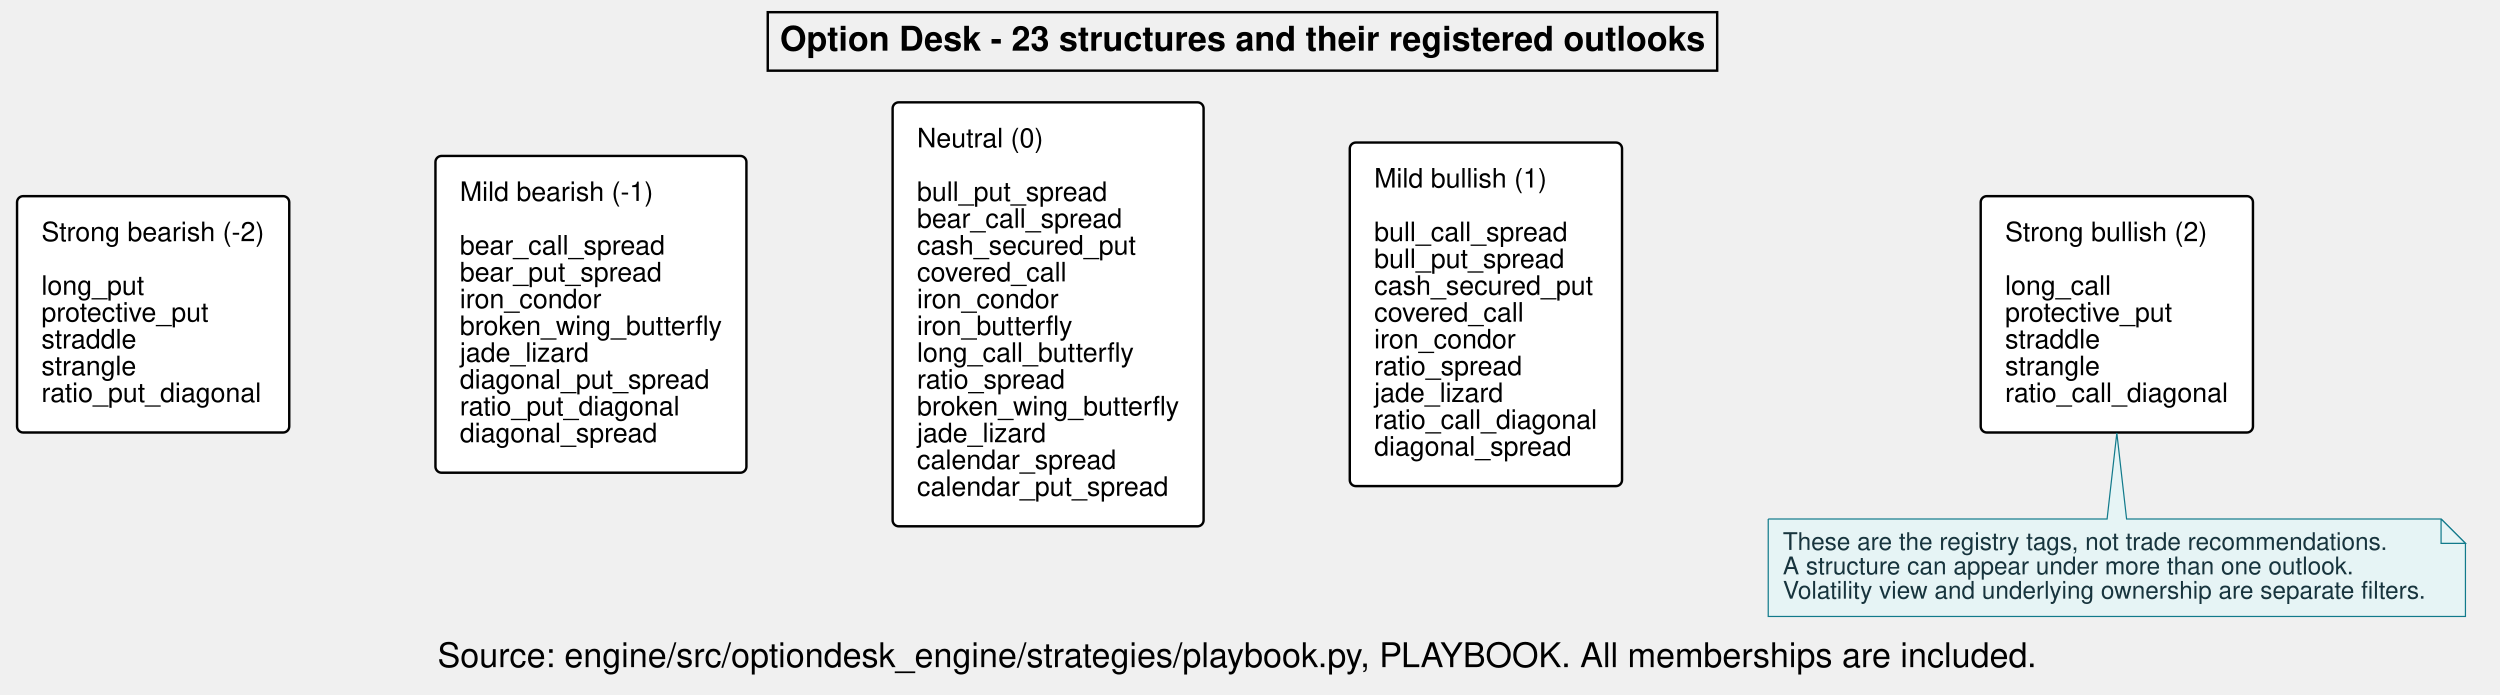
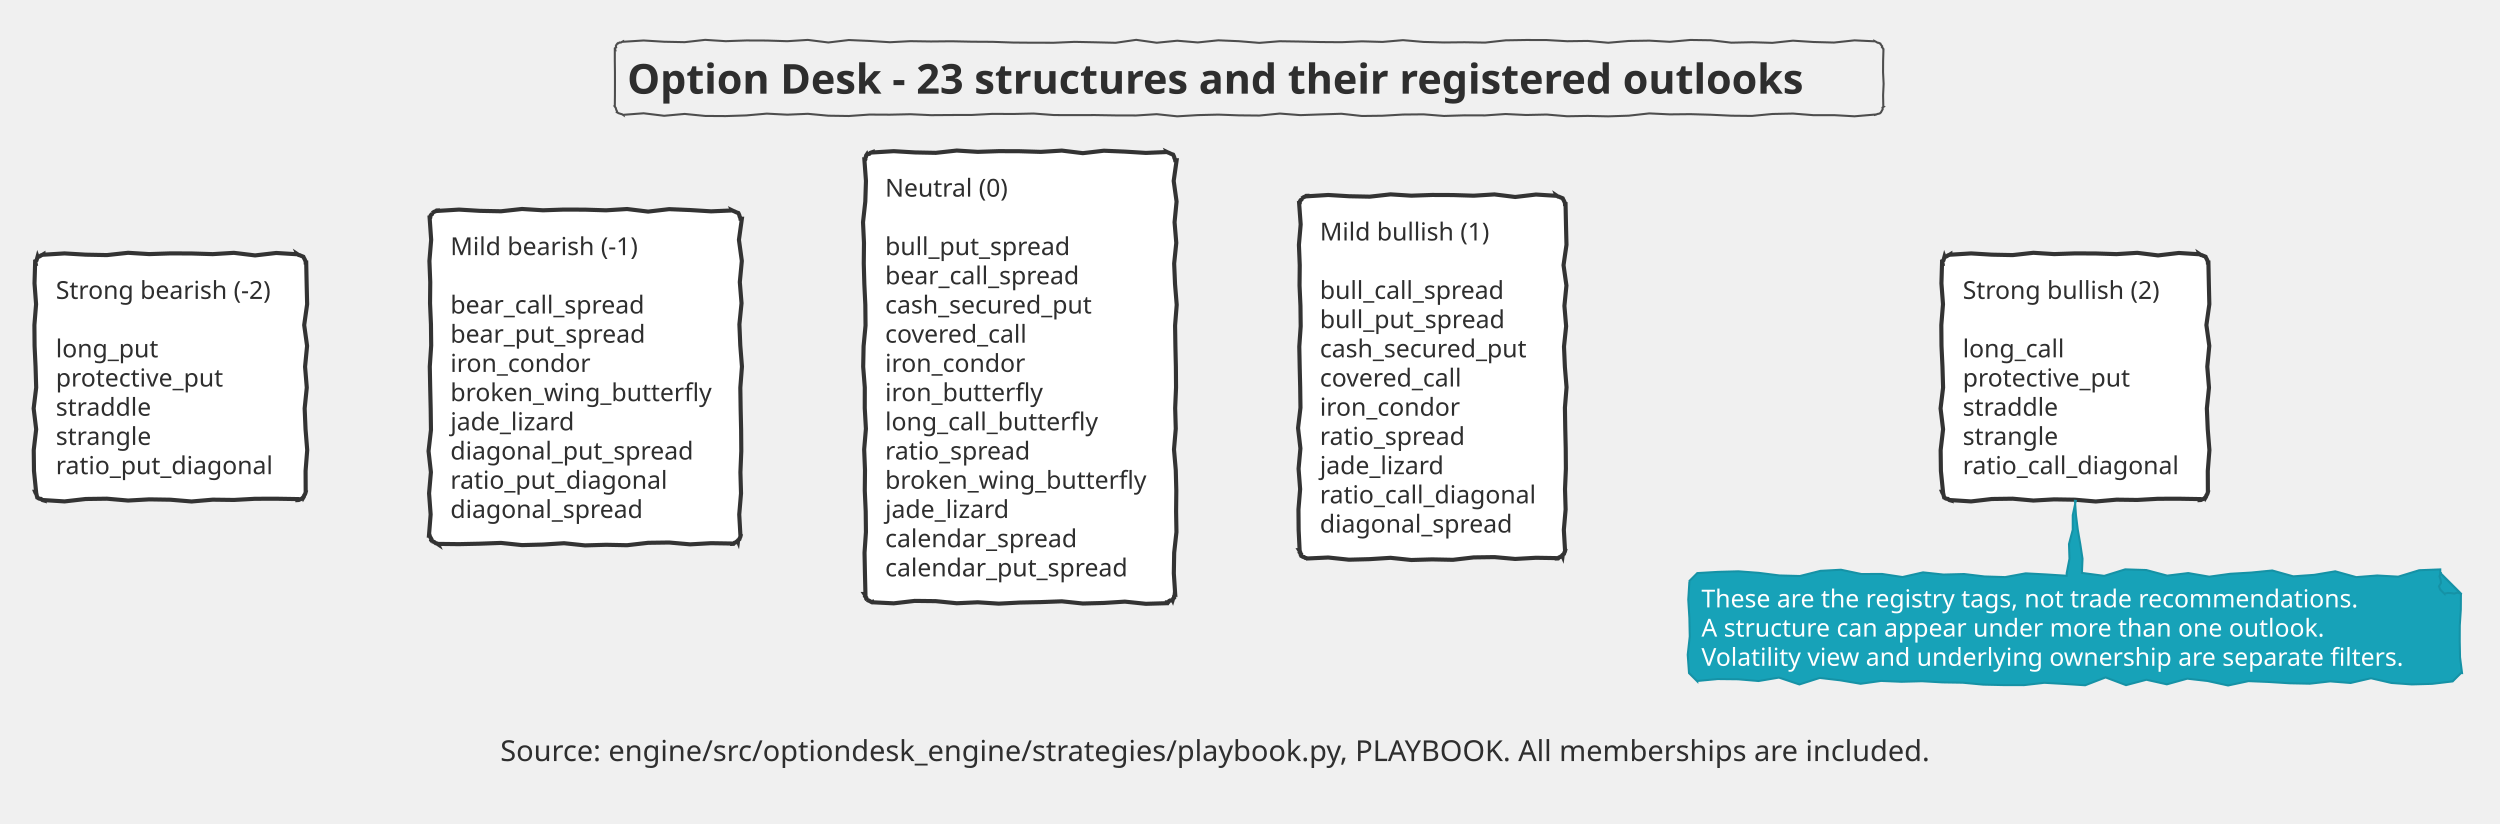
- <svg xmlns="http://www.w3.org/2000/svg" contentStyleType="text/css" data-diagram-type="DESCRIPTION" height="285px" preserveAspectRatio="none" style="width:1026px;height:285px;background:#FFFFFF;" version="1.1" viewBox="0 0 1026 285" width="1026px" zoomAndPan="magnify">
+ <svg xmlns="http://www.w3.org/2000/svg" contentStyleType="text/css" data-diagram-type="DESCRIPTION" height="415.625px" preserveAspectRatio="none" style="width:1260px;height:415px;background:#FFFFFF;" version="1.1" viewBox="0 0 1260 415" width="1260.417px" zoomAndPan="magnify">
  <defs />
  <g>
    <g class="title" data-source-line="2">
-       <rect fill="none" height="24" style="stroke:#000000;stroke-width:1;" width="389.641" x="315.088" y="5" />
-       <text fill="#000000" font-family="Helvetica" font-size="14" font-weight="700" lengthAdjust="spacing" textLength="379.641" x="320.088" y="20.78">Option Desk - 23 structures and their registered outlooks</text>
+       <polygon fill="none" points="314.033,20.833,314.033,21.052,324.377,20.402,334.721,21.035,345.065,21.25,355.409,20.09,365.753,20.752,376.097,20.389,386.441,20.434,396.785,20.762,407.129,20.113,417.473,21.41,427.817,20.177,438.161,20.627,448.505,21.283,458.849,20.744,469.193,20.904,479.538,20.8,489.882,21.019,500.226,21.082,510.57,21.443,520.914,21.532,531.258,21.541,541.602,21.099,551.946,21.316,562.29,21.565,572.634,20.082,582.978,21.54,593.322,20.524,603.666,21.389,614.01,20.318,624.354,20.762,634.698,21.606,645.043,20.783,655.387,20.943,665.731,21.186,676.075,21.267,686.419,20.829,696.763,21.133,707.107,20.237,717.451,21.13,727.795,21.404,738.139,21.296,748.483,21.472,758.827,20.33,769.171,20.154,779.515,20.186,789.859,20.772,800.203,20.629,810.547,21.543,820.891,20.651,831.236,20.476,841.58,21.071,851.924,20.139,862.268,20.293,872.612,21.509,882.956,21.287,893.3,21.598,903.644,20.498,913.988,21.166,924.332,21.448,934.676,20.341,945.02,20.833,945.007,20.803,945.626,21.118,946.285,21.531,946.787,21.564,947.439,21.958,947.966,22.054,947.789,21.98,947.993,22.553,948.616,23.299,948.469,23.726,949.106,24.478,949.187,25,949.259,25,949.094,30.741,949.064,36.481,949.346,42.222,949.083,47.962,949.187,53.703,949.377,53.781,948.765,54.219,948.897,54.963,948.61,55.535,948.289,56.092,947.966,56.649,947.973,56.664,947.474,57.126,946.87,57.334,946.221,57.436,945.645,57.711,945.02,57.87,945.02,57.734,934.676,58.616,924.332,58.031,913.988,58.049,903.644,57.236,893.3,57.447,882.956,58.422,872.612,58.317,862.268,57.825,851.924,57.534,841.58,57.641,831.236,57.155,820.891,58.301,810.547,58.64,800.203,58.418,789.859,58.593,779.515,57.727,769.171,57.96,758.827,57.466,748.483,58.165,738.139,58.127,727.795,58.445,717.451,57.63,707.107,57.73,696.763,58.331,686.419,58.46,676.075,57.336,665.731,57.667,655.387,58.025,645.043,57.233,634.698,58.238,624.354,58.138,614.01,57.764,603.666,58.018,593.322,58.629,582.978,57.544,572.634,58.198,562.29,58.167,551.946,57.99,541.602,58.016,531.258,57.988,520.914,57.219,510.57,57.452,500.226,57.389,489.882,57.936,479.538,57.961,469.193,58.038,458.849,57.566,448.505,57.799,438.161,57.744,427.817,58.47,417.473,58.314,407.129,57.364,396.785,57.794,386.441,57.268,376.097,58.17,365.753,58.503,355.409,58.437,345.065,57.416,334.721,58.353,324.377,57.096,314.033,57.87,314.059,57.934,313.404,57.529,312.867,57.412,312.297,57.214,311.738,57.045,311.086,56.649,310.855,56.553,310.995,56.123,310.655,55.494,310.468,54.928,310.35,54.391,309.866,53.703,309.868,53.703,309.927,47.962,309.94,42.222,309.935,36.481,309.866,30.741,309.866,25,310.094,25.094,309.914,24.33,310.536,23.897,310.398,23.149,310.669,22.571,311.086,22.054,311.092,22.067,311.679,21.819,312.199,21.407,312.909,21.454,313.458,21.112,314.033,20.833" style="stroke:#4D4D4D;stroke-width:1.042;" />
+       <text fill="#2E2E2E" font-family="'Segoe Print'" font-size="20.833" font-weight="700" lengthAdjust="spacing" textLength="626.821" x="316.116" y="47.225">Option Desk - 23 structures and their registered outlooks</text>
    </g>
    <g class="entity" data-qualified-name="outlook0" data-source-line="5" id="ent0002">
-       <rect fill="#FFFFFF" height="97" rx="2.5" ry="2.5" style="stroke:#000000;stroke-width:1;" width="111.706" x="7" y="80.5" />
-       <text fill="#000000" font-family="Helvetica" font-size="11" lengthAdjust="spacing" textLength="91.706" x="17" y="98.97">Strong bearish (-2)</text>
-       <text fill="#000000" font-family="Helvetica" font-size="11" lengthAdjust="spacing" textLength="3.056" x="17" y="109.97"> </text>
-       <text fill="#000000" font-family="Helvetica" font-size="11" lengthAdjust="spacing" textLength="42.206" x="17" y="120.97">long_put</text>
-       <text fill="#000000" font-family="Helvetica" font-size="11" lengthAdjust="spacing" textLength="69.099" x="17" y="131.97">protective_put</text>
-       <text fill="#000000" font-family="Helvetica" font-size="11" lengthAdjust="spacing" textLength="39.134" x="17" y="142.97">straddle</text>
-       <text fill="#000000" font-family="Helvetica" font-size="11" lengthAdjust="spacing" textLength="39.134" x="17" y="153.97">strangle</text>
-       <text fill="#000000" font-family="Helvetica" font-size="11" lengthAdjust="spacing" textLength="90.519" x="17" y="164.97">ratio_put_diagonal</text>
+       <polygon fill="#FFFFFF" points="21.875,128.151,21.875,128.37,32.543,127.719,43.212,128.352,53.88,128.567,64.549,127.408,75.217,128.07,85.886,127.707,96.554,127.751,107.222,128.08,117.891,127.43,128.559,128.727,139.228,127.494,149.896,128.151,149.87,128.087,150.543,128.533,151.063,128.611,151.673,128.905,152.249,129.117,152.843,129.371,152.9,129.395,153.163,129.992,153.519,130.627,153.79,131.228,154.037,131.818,154.063,132.317,154.328,132.317,154.546,142.822,154.794,153.327,153.312,163.832,154.77,174.336,153.754,184.841,154.619,195.346,153.547,205.85,153.992,216.355,154.835,226.86,154.012,237.364,154.063,247.869,154.097,247.883,153.928,248.503,153.708,249.103,153.329,249.636,153.179,250.264,152.843,250.815,152.767,250.632,152.291,251.151,151.737,251.479,151.134,251.69,150.567,251.988,149.896,252.036,149.896,251.533,139.228,251.356,128.559,251.388,117.891,251.975,107.222,251.831,96.554,252.746,85.886,251.854,75.217,251.679,64.549,252.274,53.88,251.341,43.212,251.495,32.543,252.712,21.875,252.036,21.933,252.176,21.383,252.027,20.654,251.444,20.15,251.406,19.596,251.249,18.929,250.815,18.777,250.753,18.654,250.213,18.481,249.654,18.406,249.134,17.951,248.458,17.708,247.869,18.19,247.869,17.131,237.364,17.003,226.86,18.233,216.355,16.962,205.85,18.238,195.346,17.924,184.841,17.429,174.336,17.34,163.832,18.186,153.327,17.396,142.822,17.708,132.317,17.898,132.396,17.775,131.655,18.395,131.221,18.596,130.614,18.763,129.993,18.929,129.371,18.935,129.386,19.614,129.36,20.189,129.08,20.719,128.693,21.321,128.481,21.875,128.151" style="stroke:#333333;stroke-width:2.083;" />
+       <text fill="#2E2E2E" font-family="'Segoe Print'" font-size="12.5" lengthAdjust="spacing" textLength="115.521" x="28.125" y="150.652">Strong bearish (-2)</text>
+       <text fill="#2E2E2E" font-family="'Segoe Print'" font-size="12.5" lengthAdjust="spacing" textLength="3.955" x="28.125" y="165.374"> </text>
+       <text fill="#2E2E2E" font-family="'Segoe Print'" font-size="12.5" lengthAdjust="spacing" textLength="53.394" x="28.125" y="180.096">long_put</text>
+       <text fill="#2E2E2E" font-family="'Segoe Print'" font-size="12.5" lengthAdjust="spacing" textLength="86.975" x="28.125" y="194.817">protective_put</text>
+       <text fill="#2E2E2E" font-family="'Segoe Print'" font-size="12.5" lengthAdjust="spacing" textLength="49.377" x="28.125" y="209.539">straddle</text>
+       <text fill="#2E2E2E" font-family="'Segoe Print'" font-size="12.5" lengthAdjust="spacing" textLength="49.194" x="28.125" y="224.261">strangle</text>
+       <text fill="#2E2E2E" font-family="'Segoe Print'" font-size="12.5" lengthAdjust="spacing" textLength="112.915" x="28.125" y="238.982">ratio_put_diagonal</text>
    </g>
    <g class="entity" data-qualified-name="outlook1" data-source-line="6" id="ent0003">
-       <rect fill="#FFFFFF" height="130" rx="2.5" ry="2.5" style="stroke:#000000;stroke-width:1;" width="127.621" x="178.71" y="64" />
-       <text fill="#000000" font-family="Helvetica" font-size="11" lengthAdjust="spacing" textLength="79.465" x="188.71" y="82.47">Mild bearish (-1)</text>
-       <text fill="#000000" font-family="Helvetica" font-size="11" lengthAdjust="spacing" textLength="3.056" x="188.71" y="93.47"> </text>
-       <text fill="#000000" font-family="Helvetica" font-size="11" lengthAdjust="spacing" textLength="84.391" x="188.71" y="104.47">bear_call_spread</text>
-       <text fill="#000000" font-family="Helvetica" font-size="11" lengthAdjust="spacing" textLength="83.177" x="188.71" y="115.47">bear_put_spread</text>
-       <text fill="#000000" font-family="Helvetica" font-size="11" lengthAdjust="spacing" textLength="58.094" x="188.71" y="126.47">iron_condor</text>
-       <text fill="#000000" font-family="Helvetica" font-size="11" lengthAdjust="spacing" textLength="107.621" x="188.71" y="137.47">broken_wing_butterfly</text>
-       <text fill="#000000" font-family="Helvetica" font-size="11" lengthAdjust="spacing" textLength="53.201" x="188.71" y="148.47">jade_lizard</text>
-       <text fill="#000000" font-family="Helvetica" font-size="11" lengthAdjust="spacing" textLength="102.754" x="188.71" y="159.47">diagonal_put_spread</text>
-       <text fill="#000000" font-family="Helvetica" font-size="11" lengthAdjust="spacing" textLength="90.519" x="188.71" y="170.47">ratio_put_diagonal</text>
-       <text fill="#000000" font-family="Helvetica" font-size="11" lengthAdjust="spacing" textLength="81.345" x="188.71" y="181.47">diagonal_spread</text>
+       <polygon fill="#FFFFFF" points="220.729,106.067,220.729,106.286,231.321,105.636,241.912,106.269,252.503,106.484,263.094,105.324,273.686,105.986,284.277,105.623,294.869,105.668,305.46,105.996,316.051,105.347,326.643,106.644,337.234,105.411,347.825,105.861,358.417,106.517,369.008,106.067,368.997,106.04,369.606,106.333,370.182,106.545,370.8,106.857,371.397,107.12,371.954,107.288,372.142,107.366,372.414,107.966,372.66,108.556,372.768,109.089,373.079,109.706,373.175,110.234,373.906,110.234,372.423,120.882,373.881,131.53,372.866,142.177,373.731,152.825,372.659,163.473,373.103,174.121,373.947,184.769,373.124,195.416,373.284,206.064,373.527,216.712,373.608,227.36,373.171,238.007,373.474,248.655,372.578,259.303,373.175,269.951,373.266,269.989,373.106,270.613,372.829,271.188,372.639,271.8,372.043,272.244,371.954,272.897,371.868,272.688,371.282,272.942,370.768,273.366,370.16,273.566,369.688,274.092,369.008,274.118,369.008,273.936,358.417,273.76,347.825,274.355,337.234,273.423,326.643,273.577,316.051,274.793,305.46,274.571,294.869,274.883,284.277,273.782,273.686,274.45,263.094,274.733,252.503,273.625,241.912,274.018,231.321,274.249,220.729,274.118,220.816,274.327,220.139,273.872,219.612,273.778,218.888,273.208,218.282,272.924,217.783,272.897,217.944,272.964,217.309,272.213,217.458,271.786,217.117,271.157,216.721,270.505,216.562,269.951,216.194,269.951,217.04,259.303,216.251,248.655,217.179,238.007,215.987,227.36,217.206,216.712,217.067,206.064,216.818,195.416,216.612,184.769,217.319,174.121,217.202,163.473,216.739,152.825,216.842,142.177,216.427,131.53,217.309,120.882,216.562,110.234,216.612,110.255,216.862,109.668,216.856,108.975,217.165,108.412,217.709,107.948,217.783,107.288,217.84,107.426,218.366,107.03,218.919,106.696,219.522,106.485,220.049,106.091,220.729,106.067" style="stroke:#333333;stroke-width:2.083;" />
+       <text fill="#2E2E2E" font-family="'Segoe Print'" font-size="12.5" lengthAdjust="spacing" textLength="101.63" x="226.979" y="128.569">Mild bearish (-1)</text>
+       <text fill="#2E2E2E" font-family="'Segoe Print'" font-size="12.5" lengthAdjust="spacing" textLength="3.955" x="226.979" y="143.291"> </text>
+       <text fill="#2E2E2E" font-family="'Segoe Print'" font-size="12.5" lengthAdjust="spacing" textLength="100.971" x="226.979" y="158.012">bear_call_spread</text>
+       <text fill="#2E2E2E" font-family="'Segoe Print'" font-size="12.5" lengthAdjust="spacing" textLength="100.739" x="226.979" y="172.734">bear_put_spread</text>
+       <text fill="#2E2E2E" font-family="'Segoe Print'" font-size="12.5" lengthAdjust="spacing" textLength="72.913" x="226.979" y="187.456">iron_condor</text>
+       <text fill="#2E2E2E" font-family="'Segoe Print'" font-size="12.5" lengthAdjust="spacing" textLength="135.779" x="226.979" y="202.177">broken_wing_butterfly</text>
+       <text fill="#2E2E2E" font-family="'Segoe Print'" font-size="12.5" lengthAdjust="spacing" textLength="66.064" x="226.979" y="216.899">jade_lizard</text>
+       <text fill="#2E2E2E" font-family="'Segoe Print'" font-size="12.5" lengthAdjust="spacing" textLength="126.019" x="226.979" y="231.621">diagonal_put_spread</text>
+       <text fill="#2E2E2E" font-family="'Segoe Print'" font-size="12.5" lengthAdjust="spacing" textLength="112.915" x="226.979" y="246.342">ratio_put_diagonal</text>
+       <text fill="#2E2E2E" font-family="'Segoe Print'" font-size="12.5" lengthAdjust="spacing" textLength="99.469" x="226.979" y="261.064">diagonal_spread</text>
    </g>
    <g class="entity" data-qualified-name="outlook2" data-source-line="7" id="ent0004">
-       <rect fill="#FFFFFF" height="174" rx="2.5" ry="2.5" style="stroke:#000000;stroke-width:1;" width="127.621" x="366.33" y="42" />
-       <text fill="#000000" font-family="Helvetica" font-size="11" lengthAdjust="spacing" textLength="51.96" x="376.33" y="60.47">Neutral (0)</text>
-       <text fill="#000000" font-family="Helvetica" font-size="11" lengthAdjust="spacing" textLength="3.056" x="376.33" y="71.47"> </text>
-       <text fill="#000000" font-family="Helvetica" font-size="11" lengthAdjust="spacing" textLength="78.284" x="376.33" y="82.47">bull_put_spread</text>
-       <text fill="#000000" font-family="Helvetica" font-size="11" lengthAdjust="spacing" textLength="84.391" x="376.33" y="93.47">bear_call_spread</text>
-       <text fill="#000000" font-family="Helvetica" font-size="11" lengthAdjust="spacing" textLength="89.896" x="376.33" y="104.47">cash_secured_put</text>
-       <text fill="#000000" font-family="Helvetica" font-size="11" lengthAdjust="spacing" textLength="61.757" x="376.33" y="115.47">covered_call</text>
-       <text fill="#000000" font-family="Helvetica" font-size="11" lengthAdjust="spacing" textLength="58.094" x="376.33" y="126.47">iron_condor</text>
-       <text fill="#000000" font-family="Helvetica" font-size="11" lengthAdjust="spacing" textLength="63.588" x="376.33" y="137.47">iron_butterfly</text>
-       <text fill="#000000" font-family="Helvetica" font-size="11" lengthAdjust="spacing" textLength="88.666" x="376.33" y="148.47">long_call_butterfly</text>
-       <text fill="#000000" font-family="Helvetica" font-size="11" lengthAdjust="spacing" textLength="61.15" x="376.33" y="159.47">ratio_spread</text>
-       <text fill="#000000" font-family="Helvetica" font-size="11" lengthAdjust="spacing" textLength="107.621" x="376.33" y="170.47">broken_wing_butterfly</text>
-       <text fill="#000000" font-family="Helvetica" font-size="11" lengthAdjust="spacing" textLength="53.201" x="376.33" y="181.47">jade_lizard</text>
-       <text fill="#000000" font-family="Helvetica" font-size="11" lengthAdjust="spacing" textLength="81.947" x="376.33" y="192.47">calendar_spread</text>
-       <text fill="#000000" font-family="Helvetica" font-size="11" lengthAdjust="spacing" textLength="103.356" x="376.33" y="203.47">calendar_put_spread</text>
+       <polygon fill="#FFFFFF" points="439.844,76.62,439.844,76.838,450.435,76.188,461.026,76.821,471.618,77.036,482.209,75.876,492.8,76.538,503.392,76.175,513.983,76.22,524.574,76.549,535.166,75.899,545.757,77.196,556.348,75.963,566.94,76.413,577.531,77.069,588.123,76.62,588.111,76.592,588.721,76.885,589.297,77.097,589.914,77.409,590.511,77.672,591.069,77.84,591.257,77.918,591.528,78.518,591.775,79.109,591.883,79.641,592.194,80.258,592.289,80.786,593.021,80.786,591.538,91.196,592.996,101.606,591.98,112.015,592.845,122.425,591.774,132.835,592.218,143.244,593.062,153.654,592.239,164.064,592.399,174.473,592.642,184.883,592.723,195.293,592.285,205.702,592.588,216.112,591.693,226.522,592.586,236.931,592.86,247.341,592.752,257.751,592.928,268.161,591.786,278.57,591.61,288.98,592.289,299.39,592.09,299.307,592.026,299.971,591.738,300.542,591.776,301.248,591.257,301.724,591.069,302.336,591.023,302.226,590.51,302.653,589.802,302.61,589.232,302.902,588.798,303.52,588.123,303.556,588.123,304.01,577.531,304.321,566.94,303.221,556.348,303.889,545.757,304.171,535.166,303.064,524.574,303.457,513.983,303.688,503.392,304.235,492.8,303.552,482.209,304.038,471.618,302.979,461.026,302.851,450.435,304.081,439.844,303.556,439.748,303.326,439.322,303.476,438.693,303.134,438.04,302.738,437.44,302.466,436.897,302.336,437.045,302.397,436.557,301.707,436.599,301.236,435.988,300.495,436.119,300.061,435.677,299.39,436.182,299.39,435.932,288.98,435.726,278.57,436.434,268.161,436.316,257.751,435.853,247.341,435.956,236.931,435.541,226.522,436.423,216.112,435.838,205.702,435.857,195.293,435.043,184.883,435.255,174.473,436.23,164.064,436.125,153.654,435.632,143.244,435.341,132.835,435.449,122.425,434.962,112.015,436.109,101.606,436.447,91.196,435.677,80.786,435.846,80.856,436.144,80.289,436.121,79.59,436.437,79.03,436.529,78.378,436.897,77.84,436.935,77.931,437.519,77.675,438.149,77.529,438.635,77.034,439.237,76.82,439.844,76.62" style="stroke:#333333;stroke-width:2.083;" />
+       <text fill="#2E2E2E" font-family="'Segoe Print'" font-size="12.5" lengthAdjust="spacing" textLength="64.252" x="446.094" y="99.121">Neutral (0)</text>
+       <text fill="#2E2E2E" font-family="'Segoe Print'" font-size="12.5" lengthAdjust="spacing" textLength="3.955" x="446.094" y="113.843"> </text>
+       <text fill="#2E2E2E" font-family="'Segoe Print'" font-size="12.5" lengthAdjust="spacing" textLength="96.741" x="446.094" y="128.565">bull_put_spread</text>
+       <text fill="#2E2E2E" font-family="'Segoe Print'" font-size="12.5" lengthAdjust="spacing" textLength="100.971" x="446.094" y="143.286">bear_call_spread</text>
+       <text fill="#2E2E2E" font-family="'Segoe Print'" font-size="12.5" lengthAdjust="spacing" textLength="107.678" x="446.094" y="158.008">cash_secured_put</text>
+       <text fill="#2E2E2E" font-family="'Segoe Print'" font-size="12.5" lengthAdjust="spacing" textLength="74.243" x="446.094" y="172.73">covered_call</text>
+       <text fill="#2E2E2E" font-family="'Segoe Print'" font-size="12.5" lengthAdjust="spacing" textLength="72.913" x="446.094" y="187.451">iron_condor</text>
+       <text fill="#2E2E2E" font-family="'Segoe Print'" font-size="12.5" lengthAdjust="spacing" textLength="82.208" x="446.094" y="202.173">iron_butterfly</text>
+       <text fill="#2E2E2E" font-family="'Segoe Print'" font-size="12.5" lengthAdjust="spacing" textLength="111.67" x="446.094" y="216.894">long_call_butterfly</text>
+       <text fill="#2E2E2E" font-family="'Segoe Print'" font-size="12.5" lengthAdjust="spacing" textLength="75.323" x="446.094" y="231.616">ratio_spread</text>
+       <text fill="#2E2E2E" font-family="'Segoe Print'" font-size="12.5" lengthAdjust="spacing" textLength="135.779" x="446.094" y="246.338">broken_wing_butterfly</text>
+       <text fill="#2E2E2E" font-family="'Segoe Print'" font-size="12.5" lengthAdjust="spacing" textLength="66.064" x="446.094" y="261.06">jade_lizard</text>
+       <text fill="#2E2E2E" font-family="'Segoe Print'" font-size="12.5" lengthAdjust="spacing" textLength="98.865" x="446.094" y="275.781">calendar_spread</text>
+       <text fill="#2E2E2E" font-family="'Segoe Print'" font-size="12.5" lengthAdjust="spacing" textLength="125.415" x="446.094" y="290.503">calendar_put_spread</text>
    </g>
    <g class="entity" data-qualified-name="outlook3" data-source-line="8" id="ent0005">
-       <rect fill="#FFFFFF" height="141" rx="2.5" ry="2.5" style="stroke:#000000;stroke-width:1;" width="111.733" x="553.95" y="58.5" />
-       <text fill="#000000" font-family="Helvetica" font-size="11" lengthAdjust="spacing" textLength="70.909" x="563.95" y="76.97">Mild bullish (1)</text>
-       <text fill="#000000" font-family="Helvetica" font-size="11" lengthAdjust="spacing" textLength="3.056" x="563.95" y="87.97"> </text>
-       <text fill="#000000" font-family="Helvetica" font-size="11" lengthAdjust="spacing" textLength="79.498" x="563.95" y="98.97">bull_call_spread</text>
-       <text fill="#000000" font-family="Helvetica" font-size="11" lengthAdjust="spacing" textLength="78.284" x="563.95" y="109.97">bull_put_spread</text>
-       <text fill="#000000" font-family="Helvetica" font-size="11" lengthAdjust="spacing" textLength="89.896" x="563.95" y="120.97">cash_secured_put</text>
-       <text fill="#000000" font-family="Helvetica" font-size="11" lengthAdjust="spacing" textLength="61.757" x="563.95" y="131.97">covered_call</text>
-       <text fill="#000000" font-family="Helvetica" font-size="11" lengthAdjust="spacing" textLength="58.094" x="563.95" y="142.97">iron_condor</text>
-       <text fill="#000000" font-family="Helvetica" font-size="11" lengthAdjust="spacing" textLength="61.15" x="563.95" y="153.97">ratio_spread</text>
-       <text fill="#000000" font-family="Helvetica" font-size="11" lengthAdjust="spacing" textLength="53.201" x="563.95" y="164.97">jade_lizard</text>
-       <text fill="#000000" font-family="Helvetica" font-size="11" lengthAdjust="spacing" textLength="91.733" x="563.95" y="175.97">ratio_call_diagonal</text>
-       <text fill="#000000" font-family="Helvetica" font-size="11" lengthAdjust="spacing" textLength="81.345" x="563.95" y="186.97">diagonal_spread</text>
+       <polygon fill="#FFFFFF" points="658.958,98.703,658.958,98.922,669.429,98.271,679.899,98.904,690.37,99.119,700.841,97.96,711.311,98.622,721.782,98.258,732.252,98.303,742.723,98.632,753.194,97.983,763.664,99.279,774.135,98.046,784.605,98.703,784.579,98.639,785.252,99.085,785.772,99.163,786.382,99.457,786.958,99.669,787.552,99.923,787.609,99.947,787.872,100.544,788.228,101.18,788.499,101.78,788.746,102.371,788.772,102.87,789.037,102.87,789.255,113.131,789.504,123.392,788.021,133.653,789.479,143.914,788.463,154.175,789.328,164.436,788.256,174.697,788.701,184.958,789.544,195.219,788.721,205.48,788.882,215.741,789.125,226.002,789.206,236.264,788.768,246.525,789.071,256.786,788.176,267.047,788.772,277.308,788.863,277.346,788.704,277.97,788.426,278.546,788.236,279.157,787.641,279.601,787.552,280.254,787.465,280.045,786.88,280.299,786.365,280.724,785.758,280.923,785.285,281.449,784.605,281.475,784.605,281.293,774.135,281.117,763.664,281.712,753.194,280.78,742.723,280.934,732.252,282.151,721.782,281.928,711.311,282.24,700.841,281.139,690.37,281.807,679.899,282.09,669.429,280.983,658.958,281.475,658.946,281.444,658.386,281.271,657.866,281.195,657.19,280.741,656.663,280.647,656.012,280.254,655.834,280.181,655.551,279.575,655.686,279.143,655.05,278.391,655.199,277.965,654.792,277.308,655.007,277.308,654.513,267.047,654.423,256.786,655.269,246.525,654.48,236.264,655.408,226.002,654.216,215.741,655.435,205.48,655.296,195.219,655.047,184.958,654.841,174.697,655.549,164.436,655.431,154.175,654.968,143.914,655.071,133.653,654.656,123.392,655.538,113.131,654.792,102.87,654.841,102.89,655.091,102.303,655.085,101.61,655.394,101.048,655.938,100.583,656.012,99.923,656.069,100.061,656.596,99.665,657.148,99.332,657.751,99.121,658.278,98.727,658.958,98.703" style="stroke:#333333;stroke-width:2.083;" />
+       <text fill="#2E2E2E" font-family="'Segoe Print'" font-size="12.5" lengthAdjust="spacing" textLength="90.399" x="665.208" y="121.204">Mild bullish (1)</text>
+       <text fill="#2E2E2E" font-family="'Segoe Print'" font-size="12.5" lengthAdjust="spacing" textLength="3.955" x="665.208" y="135.926"> </text>
+       <text fill="#2E2E2E" font-family="'Segoe Print'" font-size="12.5" lengthAdjust="spacing" textLength="96.973" x="665.208" y="150.648">bull_call_spread</text>
+       <text fill="#2E2E2E" font-family="'Segoe Print'" font-size="12.5" lengthAdjust="spacing" textLength="96.741" x="665.208" y="165.369">bull_put_spread</text>
+       <text fill="#2E2E2E" font-family="'Segoe Print'" font-size="12.5" lengthAdjust="spacing" textLength="107.678" x="665.208" y="180.091">cash_secured_put</text>
+       <text fill="#2E2E2E" font-family="'Segoe Print'" font-size="12.5" lengthAdjust="spacing" textLength="74.243" x="665.208" y="194.813">covered_call</text>
+       <text fill="#2E2E2E" font-family="'Segoe Print'" font-size="12.5" lengthAdjust="spacing" textLength="72.913" x="665.208" y="209.535">iron_condor</text>
+       <text fill="#2E2E2E" font-family="'Segoe Print'" font-size="12.5" lengthAdjust="spacing" textLength="75.323" x="665.208" y="224.256">ratio_spread</text>
+       <text fill="#2E2E2E" font-family="'Segoe Print'" font-size="12.5" lengthAdjust="spacing" textLength="66.064" x="665.208" y="238.978">jade_lizard</text>
+       <text fill="#2E2E2E" font-family="'Segoe Print'" font-size="12.5" lengthAdjust="spacing" textLength="113.147" x="665.208" y="253.7">ratio_call_diagonal</text>
+       <text fill="#2E2E2E" font-family="'Segoe Print'" font-size="12.5" lengthAdjust="spacing" textLength="99.469" x="665.208" y="268.421">diagonal_spread</text>
    </g>
    <g class="entity" data-qualified-name="outlook4" data-source-line="9" id="ent0006">
-       <rect fill="#FFFFFF" height="97" rx="2.5" ry="2.5" style="stroke:#000000;stroke-width:1;" width="111.733" x="812.88" y="80.5" />
-       <text fill="#000000" font-family="Helvetica" font-size="11" lengthAdjust="spacing" textLength="83.15" x="822.88" y="98.97">Strong bullish (2)</text>
-       <text fill="#000000" font-family="Helvetica" font-size="11" lengthAdjust="spacing" textLength="3.056" x="822.88" y="109.97"> </text>
-       <text fill="#000000" font-family="Helvetica" font-size="11" lengthAdjust="spacing" textLength="43.42" x="822.88" y="120.97">long_call</text>
-       <text fill="#000000" font-family="Helvetica" font-size="11" lengthAdjust="spacing" textLength="69.099" x="822.88" y="131.97">protective_put</text>
-       <text fill="#000000" font-family="Helvetica" font-size="11" lengthAdjust="spacing" textLength="39.134" x="822.88" y="142.97">straddle</text>
-       <text fill="#000000" font-family="Helvetica" font-size="11" lengthAdjust="spacing" textLength="39.134" x="822.88" y="153.97">strangle</text>
-       <text fill="#000000" font-family="Helvetica" font-size="11" lengthAdjust="spacing" textLength="91.733" x="822.88" y="164.97">ratio_call_diagonal</text>
+       <polygon fill="#FFFFFF" points="982.958,128.151,982.958,128.37,993.429,127.719,1003.899,128.352,1014.37,128.567,1024.841,127.408,1035.311,128.07,1045.782,127.707,1056.252,127.751,1066.723,128.08,1077.194,127.43,1087.664,128.727,1098.135,127.494,1108.605,128.151,1108.579,128.087,1109.252,128.533,1109.772,128.611,1110.382,128.905,1110.958,129.117,1111.552,129.371,1111.609,129.395,1111.872,129.992,1112.228,130.627,1112.499,131.228,1112.746,131.818,1112.772,132.317,1113.037,132.317,1113.255,142.822,1113.504,153.327,1112.021,163.832,1113.479,174.336,1112.463,184.841,1113.328,195.346,1112.256,205.85,1112.701,216.355,1113.544,226.86,1112.721,237.364,1112.772,247.869,1112.806,247.883,1112.637,248.503,1112.417,249.103,1112.039,249.636,1111.888,250.264,1111.552,250.815,1111.476,250.632,1111,251.151,1110.446,251.479,1109.843,251.69,1109.276,251.988,1108.605,252.036,1108.605,251.533,1098.135,251.356,1087.664,251.388,1077.194,251.975,1066.723,251.831,1056.252,252.746,1045.782,251.854,1035.311,251.679,1024.841,252.274,1014.37,251.341,1003.899,251.495,993.429,252.712,982.958,252.036,983.016,252.176,982.467,252.027,981.737,251.444,981.233,251.406,980.68,251.249,980.012,250.815,979.861,250.753,979.737,250.213,979.564,249.654,979.489,249.134,979.034,248.458,978.792,247.869,979.274,247.869,978.215,237.364,978.086,226.86,979.316,216.355,978.045,205.85,979.322,195.346,979.007,184.841,978.513,174.336,978.423,163.832,979.269,153.327,978.48,142.822,978.792,132.317,978.981,132.396,978.858,131.655,979.478,131.221,979.679,130.614,979.847,129.993,980.012,129.371,980.018,129.386,980.698,129.36,981.272,129.08,981.802,128.693,982.405,128.481,982.958,128.151" style="stroke:#333333;stroke-width:2.083;" />
+       <text fill="#2E2E2E" font-family="'Segoe Print'" font-size="12.5" lengthAdjust="spacing" textLength="104.291" x="989.208" y="150.652">Strong bullish (2)</text>
+       <text fill="#2E2E2E" font-family="'Segoe Print'" font-size="12.5" lengthAdjust="spacing" textLength="3.955" x="989.208" y="165.374"> </text>
+       <text fill="#2E2E2E" font-family="'Segoe Print'" font-size="12.5" lengthAdjust="spacing" textLength="53.626" x="989.208" y="180.096">long_call</text>
+       <text fill="#2E2E2E" font-family="'Segoe Print'" font-size="12.5" lengthAdjust="spacing" textLength="86.975" x="989.208" y="194.817">protective_put</text>
+       <text fill="#2E2E2E" font-family="'Segoe Print'" font-size="12.5" lengthAdjust="spacing" textLength="49.377" x="989.208" y="209.539">straddle</text>
+       <text fill="#2E2E2E" font-family="'Segoe Print'" font-size="12.5" lengthAdjust="spacing" textLength="49.194" x="989.208" y="224.261">strangle</text>
+       <text fill="#2E2E2E" font-family="'Segoe Print'" font-size="12.5" lengthAdjust="spacing" textLength="113.147" x="989.208" y="238.982">ratio_call_diagonal</text>
    </g>
    <g class="entity" data-qualified-name="GMN11" data-source-line="15" id="ent0012">
-       <path d="M725.68,213 L725.68,253 A0,0 0 0 0 725.68,253 L1011.817,253 A0,0 0 0 0 1011.817,253 L1011.817,223 L1001.817,213 L872.75,213 L868.75,177.71 L864.75,213 L725.68,213 A0,0 0 0 0 725.68,213" fill="#E6F4F5" style="stroke:#117A8B;stroke-width:0.5;" />
-       <path d="M1001.817,213 L1001.817,223 L1011.817,223 L1001.817,213" fill="#E6F4F5" style="stroke:#117A8B;stroke-width:0.5;" />
-       <text fill="#17343D" font-family="Helvetica" font-size="10" lengthAdjust="spacing" textLength="249.014" x="731.68" y="225.7">These are the registry tags, not trade recommendations.</text>
-       <text fill="#17343D" font-family="Helvetica" font-size="10" lengthAdjust="spacing" textLength="234.59" x="731.68" y="235.7">A structure can appear under more than one outlook.</text>
-       <text fill="#17343D" font-family="Helvetica" font-size="10" lengthAdjust="spacing" textLength="265.137" x="731.68" y="245.7">Volatility view and underlying ownership are separate filters.</text>
+       <path d="M851.271,293.005 L851.465,293.005 L850.887,302.255 L851.45,311.504 L851.641,320.754 L850.61,330.004 L851.271,339.253 L855.438,343.42 L855.438,343.204 L865.727,342.235 L876.016,342.355 L886.305,343.231 L896.594,341.5 L906.883,344.958 L917.172,341.669 L927.462,342.871 L937.751,344.62 L948.04,343.182 L958.329,343.61 L968.618,343.331 L978.907,343.916 L989.197,344.084 L999.486,345.047 L1009.775,345.284 L1020.064,345.307 L1030.353,344.127 L1040.642,344.708 L1050.931,345.371 L1061.221,341.417 L1071.51,345.305 L1081.799,342.596 L1092.088,344.903 L1102.377,342.045 L1112.666,343.23 L1122.956,345.48 L1133.245,343.284 L1143.534,343.712 L1153.823,344.361 L1164.112,344.576 L1174.401,343.409 L1184.69,344.218 L1194.979,341.83 L1205.269,344.21 L1215.558,344.943 L1225.847,344.655 L1236.136,343.42 L1240.303,339.253 L1240.87,339.253 L1239.855,331.254 L1239.699,323.254 L1239.727,315.254 L1240.248,307.255 L1240.303,299.255 L1240.174,299.126 L1238.666,297.618 L1236.022,294.974 L1233.828,292.78 L1232.119,291.071 L1229.886,288.838 L1229.886,286.986 L1219.302,287.396 L1208.717,290.641 L1198.132,290.048 L1187.548,290.878 L1176.963,287.944 L1166.379,289.725 L1155.794,290.478 L1145.209,287.526 L1134.625,288.572 L1124.04,289.188 L1113.456,290.649 L1102.871,288.827 L1092.286,290.123 L1081.702,287.3 L1071.117,286.957 L1060.533,290.237 L1049.948,288.838 L1049.288,288.763 L1049.583,281.604 L1048.471,274.285 L1047.201,266.947 L1046.289,259.651 L1045.781,252.401 L1046.203,252.449 L1044.673,259.657 L1044.659,267.038 L1042.773,274.205 L1043.016,281.616 L1041.615,288.838 L1041.615,290.183 L1031.271,289.519 L1020.928,288.969 L1010.585,290.857 L1000.242,290.543 L989.899,289.308 L979.556,289.583 L969.212,288.476 L958.869,290.828 L948.526,289.268 L938.183,289.318 L927.84,287.148 L917.496,287.713 L907.153,290.312 L896.81,290.032 L886.467,288.719 L876.124,287.943 L865.781,288.23 L855.438,288.838 L851.271,293.005" fill="#17A2B8" style="stroke:#1592A6;stroke-width:1.042;" />
+       <path d="M1229.886,288.838 L1230.081,288.838 L1229.503,290.505 L1230.065,292.171 L1230.256,293.838 L1229.226,295.505 L1229.886,297.171 L1231.969,299.255 L1231.969,299.183 L1233.636,298.86 L1235.303,298.9 L1236.969,299.192 L1238.636,298.615 L1240.303,299.255 L1240.665,299.617 L1237.807,296.759 L1236.007,294.959 L1234.336,293.288 L1231.913,290.865 L1229.886,288.838" fill="#17A2B8" style="stroke:#1592A6;stroke-width:1.042;" />
+       <text fill="#FFFFFF" font-family="'Segoe Print'" font-size="12.5" lengthAdjust="spacing" textLength="342.584" x="857.521" y="306.132">These are the registry tags, not trade recommendations.</text>
+       <text fill="#FFFFFF" font-family="'Segoe Print'" font-size="12.5" lengthAdjust="spacing" textLength="324.506" x="857.521" y="320.853">A structure can appear under more than one outlook.</text>
+       <text fill="#FFFFFF" font-family="'Segoe Print'" font-size="12.5" lengthAdjust="spacing" textLength="367.157" x="857.521" y="335.575">Volatility view and underlying ownership are separate filters.</text>
    </g>
    <g class="caption" data-source-line="20">
-       <text fill="#000000" font-family="Helvetica" font-size="14" lengthAdjust="spacing" textLength="660.7" x="179.558" y="273.78">Source: engine/src/optiondesk_engine/strategies/playbook.py, PLAYBOOK. All memberships are included.</text>
+       <text fill="#2E2E2E" font-family="'Segoe Print'" font-size="14.583" lengthAdjust="spacing" textLength="754.78" x="252.136" y="383.561">Source: engine/src/optiondesk_engine/strategies/playbook.py, PLAYBOOK. All memberships are included.</text>
    </g>
  </g>
</svg>
